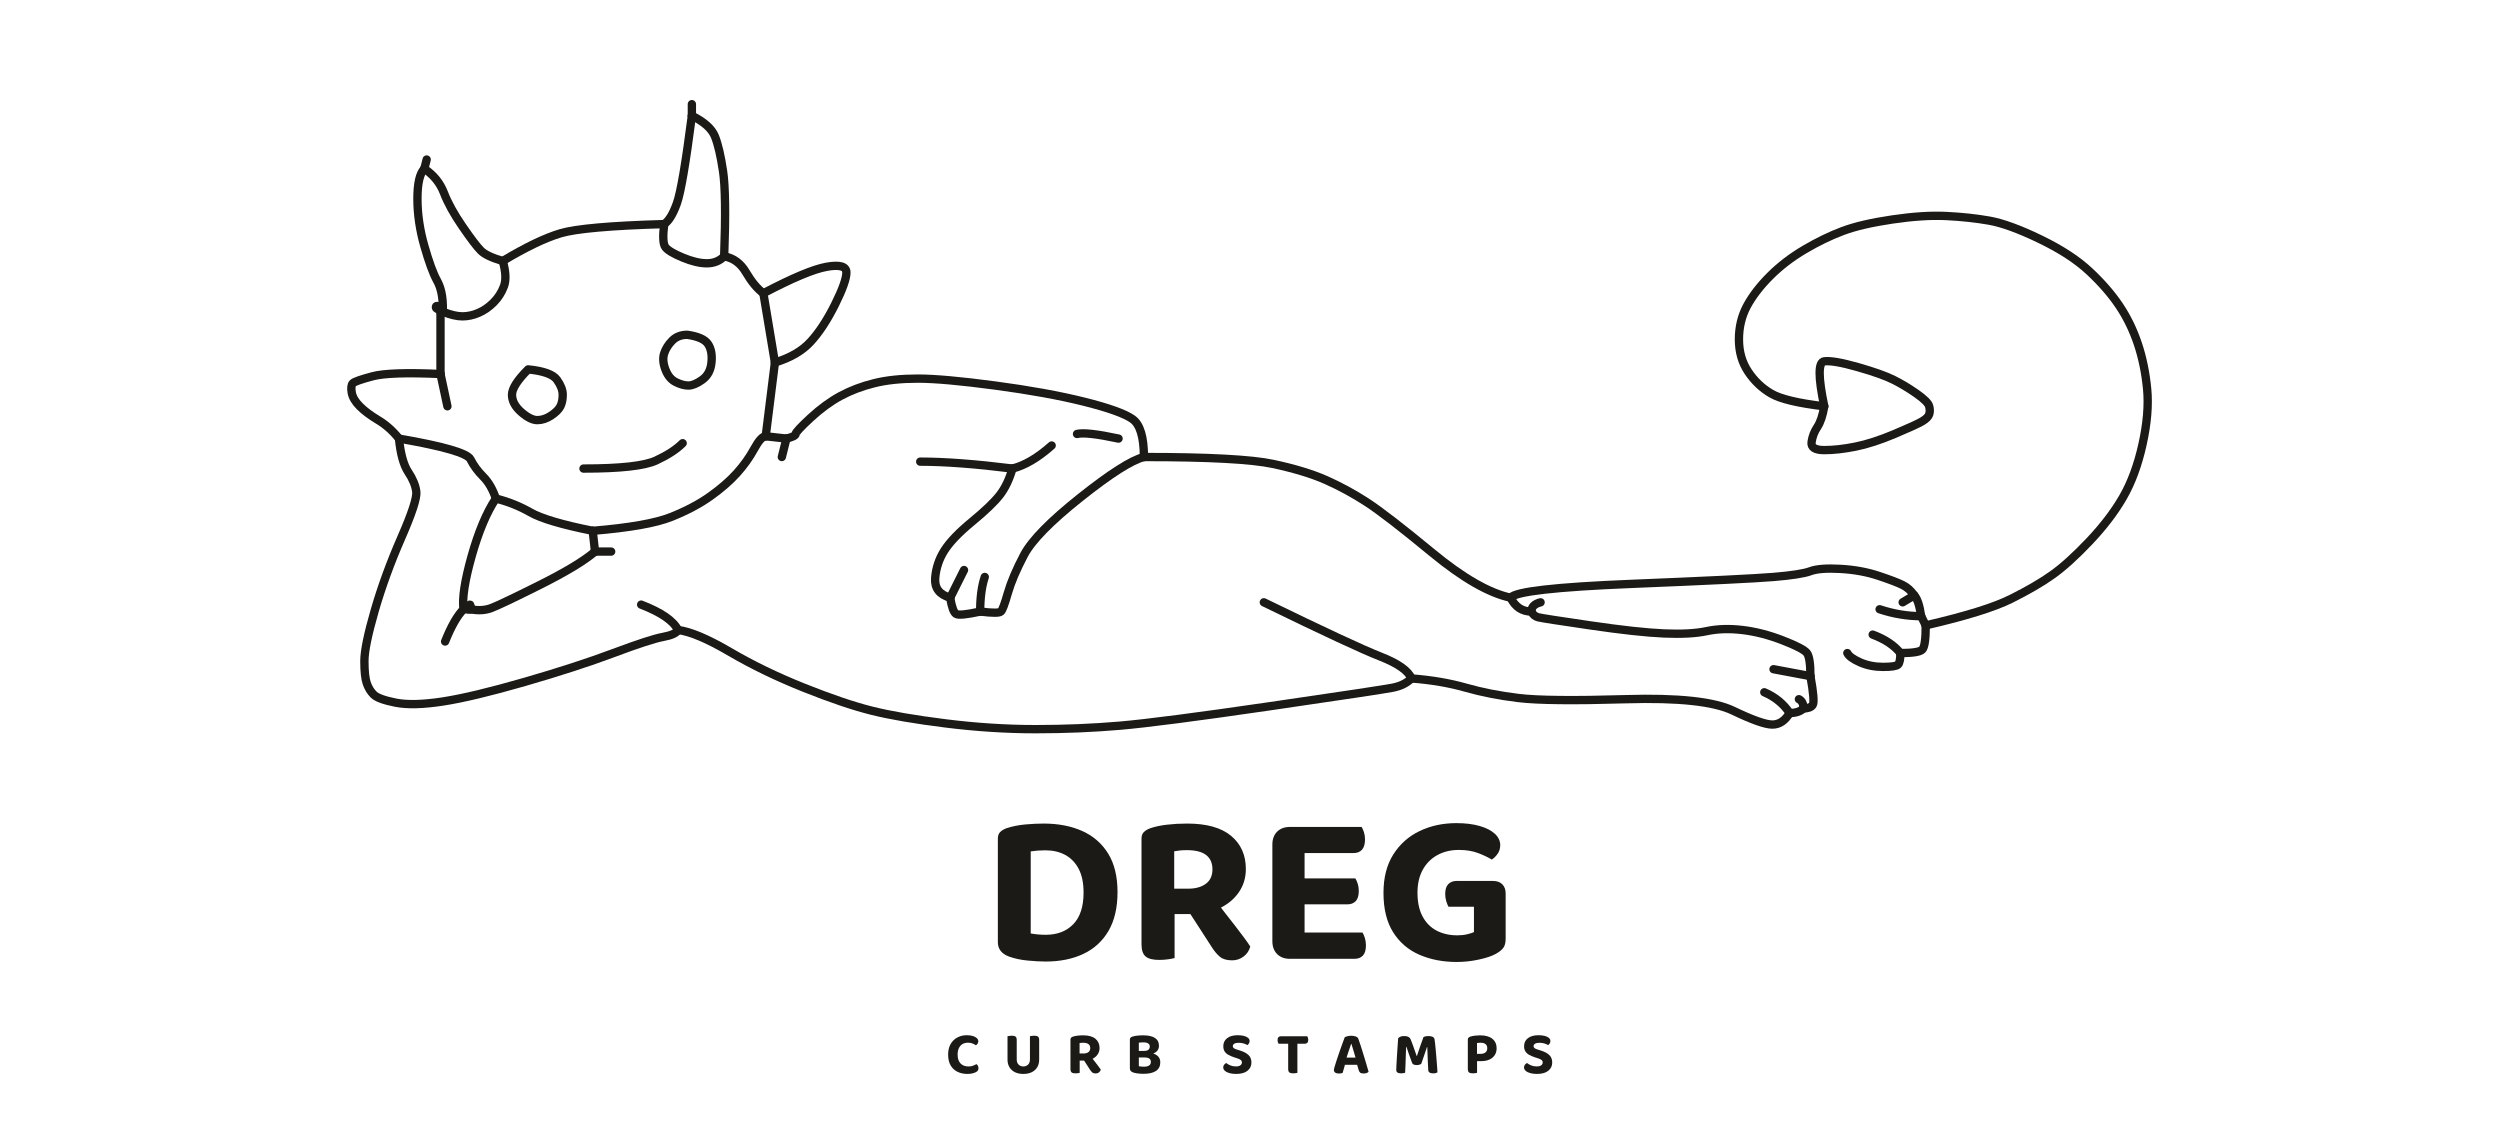
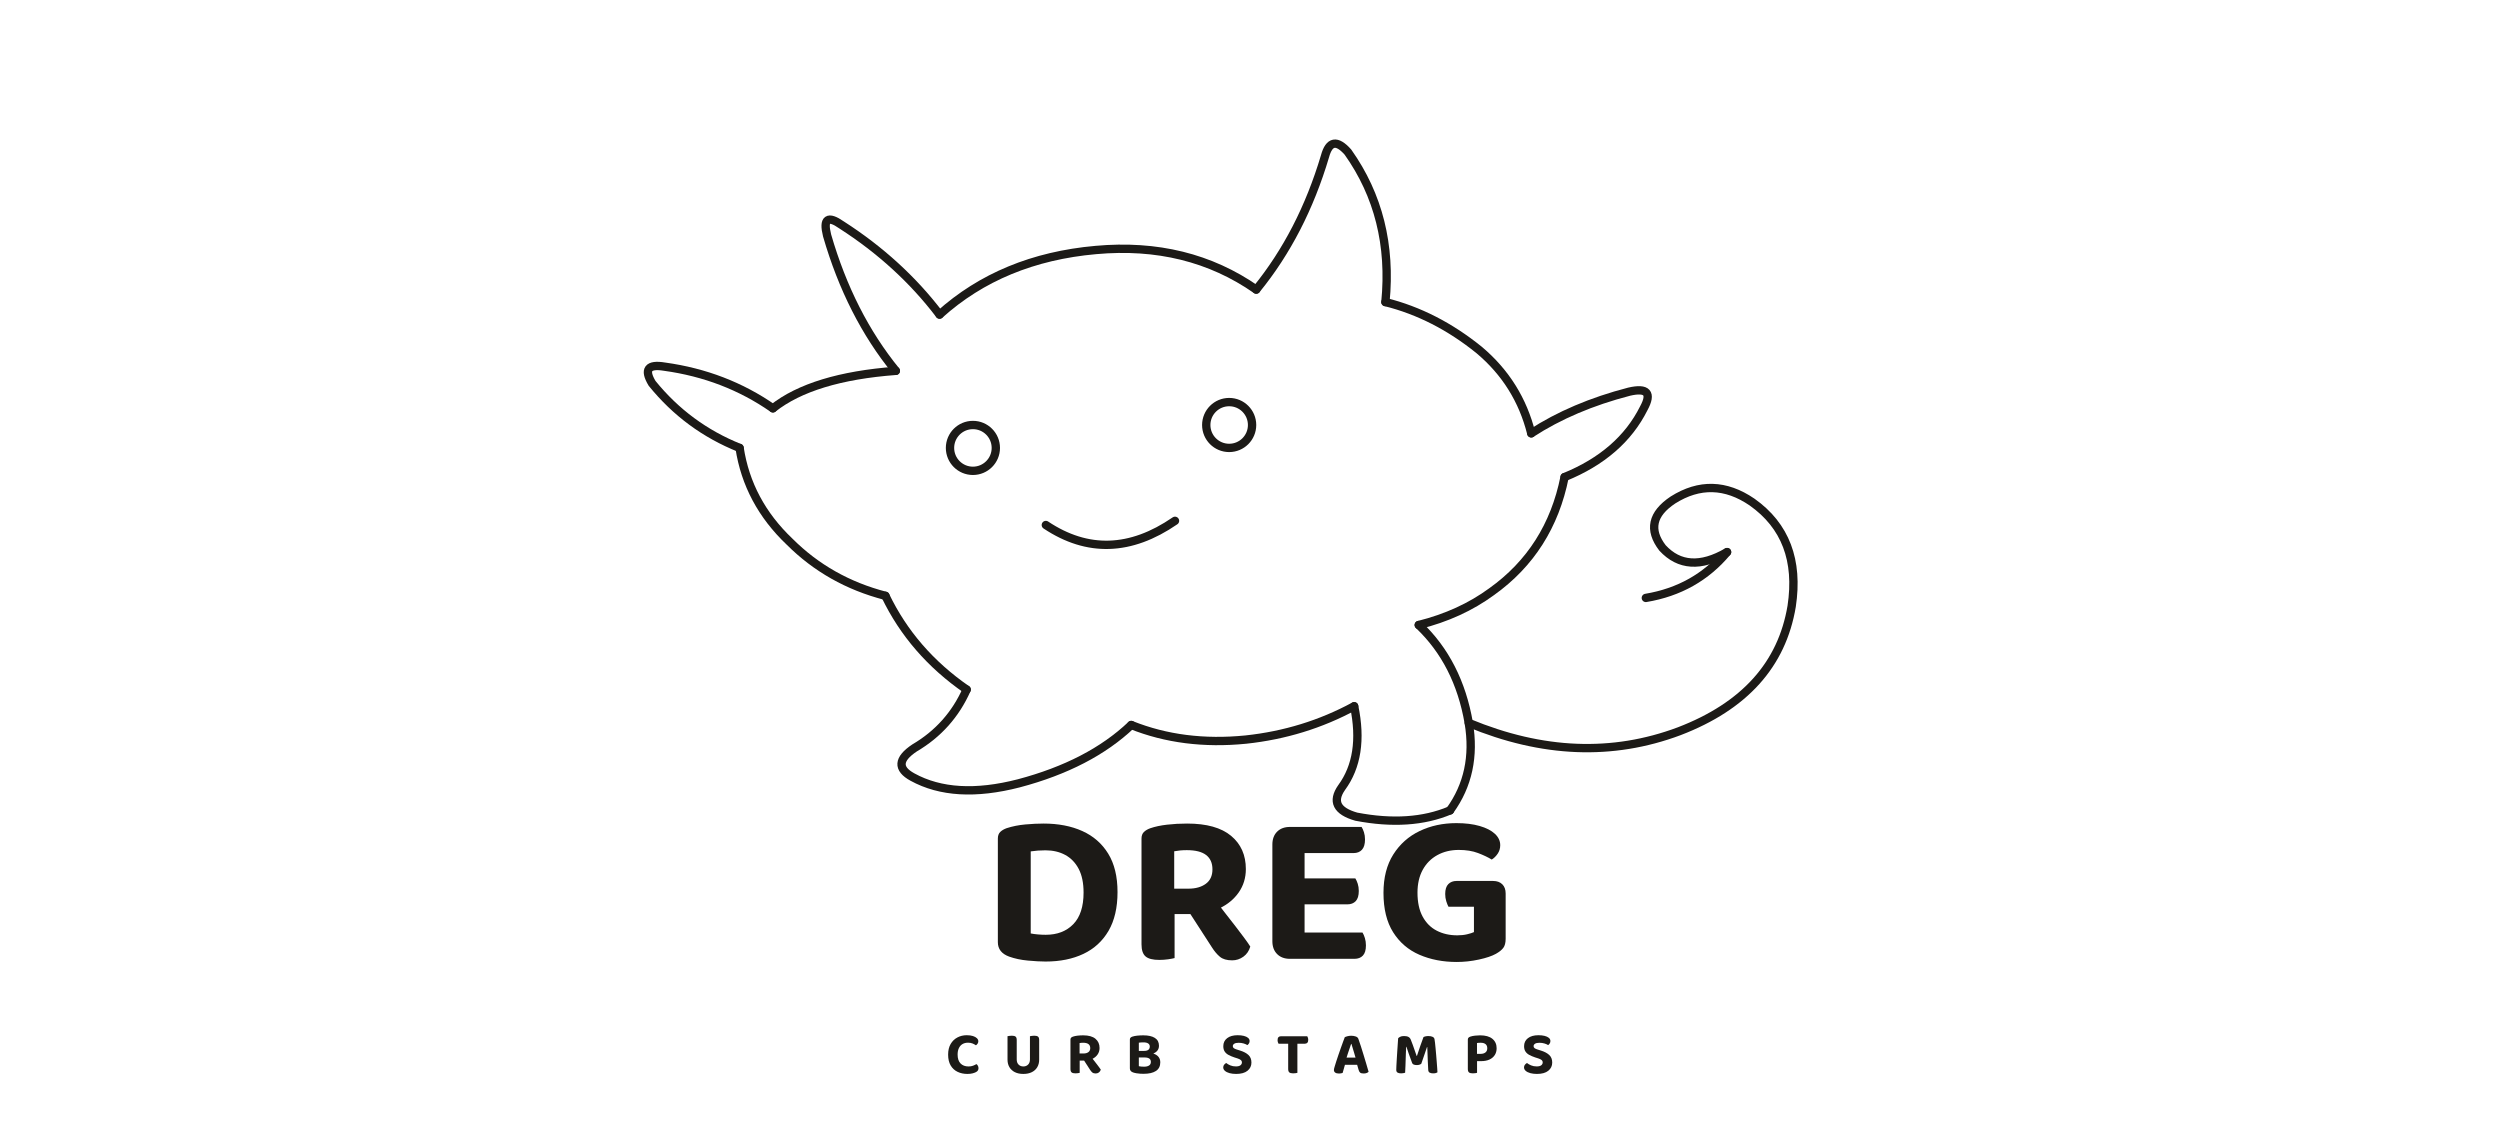
<svg xmlns="http://www.w3.org/2000/svg" viewBox="0 0 1200 550">
  <g fill="none">
    <g fill="none" stroke="#1c1a17" stroke-width="4" stroke-linecap="round" stroke-linejoin="round">
-       <path d="M 922.14 295.76 Q 921.03 288.01 918.82 285.79" />
-       <path d="M 922.14 295.76 Q 912.18 295.76 902.21 292.44" />
-       <path d="M 922.14 295.76 L 924.35 300.18" />
-       <path d="M 918.82 285.79 Q 916.61 282.47 913.28 280.81 Q 909.96 279.15 901.66 276.38 Q 893.36 273.62 883.39 273.06 Q 873.43 272.51 869.00 274.17 Q 864.58 275.83 851.29 276.94 Q 838.01 278.04 783.21 280.26 Q 728.41 282.47 725.09 286.90" />
-       <path d="M 918.82 285.79 L 913.28 289.11" />
-       <path d="M 285.61 264.76 L 284.50 254.80" />
-       <path d="M 285.61 264.76 L 293.36 264.76" />
-       <path d="M 285.61 264.76 Q 277.86 271.40 259.04 280.81 Q 240.22 290.22 235.79 291.88 Q 231.37 293.54 225.83 292.44" />
-       <path d="M 725.09 286.90 Q 709.59 283.58 687.45 265.31 Q 665.31 247.05 655.90 240.96 Q 646.49 234.87 636.53 230.44 Q 626.57 226.01 611.07 222.69 Q 595.57 219.37 549.08 219.37" />
-       <path d="M 725.09 286.90 Q 728.41 293.54 735.06 293.54" />
-       <path d="M 212.55 147.42 L 211.44 147.42" />
-       <path d="M 212.55 147.42 Q 212.55 139.67 209.78 134.69 Q 207.01 129.70 203.69 118.08 Q 200.37 106.46 200.37 95.39 Q 200.37 84.32 203.69 81.00" />
-       <path d="M 212.55 147.42 L 212.55 148.52" />
-       <path d="M 875.65 195.02 Q 871.22 173.99 875.65 173.43 Q 880.07 172.88 891.70 176.20 Q 903.32 179.52 908.86 182.29 Q 914.39 185.06 919.93 188.93 Q 925.46 192.80 926.01 195.02 Q 926.57 197.23 926.01 198.89 Q 925.46 200.55 922.69 202.21 Q 919.93 203.87 909.41 208.30 Q 898.89 212.73 890.59 214.39 Q 882.29 216.05 875.65 216.05 Q 869.00 216.05 869.56 212.18 Q 870.11 208.30 872.32 204.98 Q 874.54 201.66 875.65 195.02" />
-       <path d="M 875.65 195.02 Q 856.83 192.80 850.18 188.93 Q 843.54 185.06 839.11 178.41 Q 834.69 171.77 834.69 162.92 Q 834.69 154.06 838.56 146.86 Q 842.44 139.67 849.63 132.47 Q 856.83 125.28 866.24 119.74 Q 875.65 114.21 884.50 110.89 Q 893.36 107.56 908.30 105.35 Q 923.25 103.14 934.32 103.69 Q 945.39 104.24 954.80 105.90 Q 964.21 107.56 979.15 114.76 Q 994.10 121.96 1002.95 130.26 Q 1011.81 138.56 1017.34 146.86 Q 1022.88 155.17 1026.20 165.13 Q 1029.52 175.09 1030.63 186.72 Q 1031.73 198.34 1028.41 213.28 Q 1025.09 228.23 1019.00 238.75 Q 1012.92 249.26 1002.95 259.78 Q 992.99 270.30 985.24 275.83 Q 977.49 281.37 965.31 287.45 Q 953.14 293.54 924.35 300.18" />
-       <path d="M 536.90 210.52 Q 521.40 207.20 516.97 208.30" />
-       <path d="M 366.42 140.77 Q 387.45 129.70 396.86 128.04 Q 406.27 126.38 406.27 130.81 Q 406.27 135.24 400.74 146.31 Q 395.20 157.38 389.11 164.02 Q 383.03 170.66 371.96 173.99" />
-       <path d="M 366.42 140.77 Q 361.99 137.45 358.12 130.81 Q 354.24 124.17 347.60 123.06" />
-       <path d="M 366.42 140.77 L 371.96 173.99" />
-       <path d="M 327.68 212.73 Q 323.25 217.16 314.94 221.03 Q 306.64 224.91 280.07 224.91" />
-       <path d="M 462.73 273.62 L 456.09 286.90" />
-       <path d="M 504.80 213.84 Q 494.83 222.69 485.98 224.91" />
-       <path d="M 225.83 291.33 L 224.72 291.33" />
-       <path d="M 225.83 291.33 Q 225.83 289.11 224.72 291.33" />
-       <path d="M 225.83 291.33 L 225.83 292.44" />
-       <path d="M 606.64 289.11 Q 649.82 310.15 662.55 315.13 Q 675.28 320.11 677.49 325.65" />
-       <path d="M 211.44 179.52 L 211.44 149.63" />
-       <path d="M 211.44 179.52 Q 187.08 178.41 178.78 180.63 Q 170.48 182.84 169.37 183.95 Q 168.27 185.06 168.82 188.38 Q 169.37 191.70 172.69 195.02 Q 176.01 198.34 181.55 201.66 Q 187.08 204.98 191.51 210.52" />
-       <path d="M 211.44 179.52 L 214.76 195.02" />
-       <path d="M 485.98 224.91 Q 459.41 221.59 441.70 221.59" />
-       <path d="M 485.98 224.91 Q 483.76 232.66 479.89 237.64 Q 476.01 242.62 466.61 250.37 Q 457.20 258.12 453.32 264.21 Q 449.45 270.30 448.89 277.49 Q 448.34 284.69 456.09 286.90" />
-       <path d="M 307.75 290.22 Q 322.14 295.76 325.46 302.40" />
-       <path d="M 677.49 325.65 Q 691.88 326.75 703.51 330.07 Q 715.13 333.39 728.97 335.06 Q 742.80 336.72 780.44 335.61 Q 818.08 334.50 831.92 341.14 Q 845.76 347.79 850.74 347.79 Q 855.72 347.79 859.04 342.25" />
-       <path d="M 677.49 325.65 Q 674.17 328.97 668.63 330.07 Q 663.10 331.18 609.96 338.93 Q 556.83 346.68 537.45 348.34 Q 518.08 350.00 497.05 350.00 Q 476.01 350.00 453.87 347.23 Q 431.73 344.46 418.45 341.14 Q 405.17 337.82 385.79 330.07 Q 366.42 322.32 350.37 312.92 Q 334.32 303.51 325.46 302.40" />
-       <path d="M 375.28 219.37 L 377.49 210.52" />
-       <path d="M 735.06 293.54 Q 735.06 290.22 739.48 289.11" />
-       <path d="M 735.06 293.54 Q 736.16 295.76 738.38 296.31 Q 740.59 296.86 763.28 300.18 Q 785.98 303.51 798.71 304.06 Q 811.44 304.61 819.19 302.95 Q 826.94 301.29 836.35 302.40 Q 845.76 303.51 855.72 307.38 Q 865.68 311.25 867.34 313.47 Q 869.00 315.68 869.00 324.54" />
-       <path d="M 886.72 313.47 Q 887.82 315.68 892.80 317.90 Q 897.79 320.11 903.87 320.11 Q 909.96 320.11 911.07 319.00 Q 912.18 317.90 912.18 313.47" />
-       <path d="M 846.86 332.29 Q 854.61 335.61 859.04 342.25" />
-       <path d="M 211.44 149.63 L 211.44 148.52" />
-       <path d="M 211.44 149.63 L 212.55 149.63" />
-       <path d="M 377.49 210.52 L 367.53 209.41" />
-       <path d="M 377.49 210.52 Q 381.92 209.41 381.92 208.30 Q 381.92 207.20 389.11 200.55 Q 396.31 193.91 403.51 190.04 Q 410.70 186.16 419.56 183.95 Q 428.41 181.73 440.59 181.73 Q 452.77 181.73 477.68 185.06 Q 502.58 188.38 520.30 192.80 Q 538.01 197.23 543.54 201.11 Q 549.08 204.98 549.08 219.37" />
-       <path d="M 224.72 291.33 L 224.72 292.44" />
-       <path d="M 191.51 210.52 Q 223.62 216.05 225.83 220.48 Q 228.04 224.91 231.92 228.78 Q 235.79 232.66 238.01 239.30" />
-       <path d="M 191.51 210.52 Q 192.62 221.59 195.94 226.57 Q 199.26 231.55 199.82 235.98 Q 200.37 240.41 192.62 258.12 Q 184.87 275.83 179.89 292.99 Q 174.91 310.15 174.91 317.34 Q 174.91 324.54 176.01 327.86 Q 177.12 331.18 179.34 333.39 Q 181.55 335.61 189.85 337.27 Q 198.15 338.93 212.55 336.72 Q 226.94 334.50 251.85 327.31 Q 276.75 320.11 294.46 313.47 Q 312.18 306.83 318.27 305.72 Q 324.35 304.61 325.46 302.40" />
-       <path d="M 898.89 304.61 Q 907.75 307.93 912.18 313.47" />
-       <path d="M 211.44 147.42 Q 209.23 146.31 209.23 147.42 Q 209.23 148.52 211.44 148.52" />
-       <path d="M 211.44 147.42 L 211.44 148.52" />
-       <path d="M 204.80 76.57 L 203.69 81.00" />
-       <path d="M 332.10 55.54 L 332.10 50.00" />
-       <path d="M 332.10 55.54 Q 340.96 59.96 343.17 65.50 Q 345.39 71.03 347.05 82.10 Q 348.71 93.17 347.60 123.06" />
-       <path d="M 332.10 55.54 Q 327.68 89.85 324.91 97.60 Q 322.14 105.35 318.82 107.56" />
-       <path d="M 222.51 292.44 Q 221.40 284.69 226.38 266.97 Q 231.37 249.26 238.01 239.30" />
-       <path d="M 222.51 292.44 L 224.72 292.44" />
-       <path d="M 222.51 292.44 Q 218.08 296.86 213.65 307.93" />
-       <path d="M 225.83 292.44 L 224.72 292.44" />
-       <path d="M 851.29 321.22 L 869.00 324.54" />
-       <path d="M 865.68 340.04 Q 865.68 336.72 863.47 335.61" />
-       <path d="M 865.68 340.04 Q 869.00 340.04 870.11 338.38 Q 871.22 336.72 869.00 324.54" />
-       <path d="M 865.68 340.04 Q 863.47 342.25 859.04 342.25" />
-       <path d="M 367.53 209.41 L 371.96 173.99" />
-       <path d="M 367.53 209.41 Q 365.31 209.41 361.99 215.50 Q 358.67 221.59 353.69 227.12 Q 348.71 232.66 340.96 238.19 Q 333.21 243.73 322.14 248.15 Q 311.07 252.58 284.50 254.80" />
-       <path d="M 470.48 293.54 Q 470.48 283.58 472.69 276.94" />
-       <path d="M 470.48 293.54 Q 460.52 295.76 458.86 294.65 Q 457.20 293.54 456.09 286.90" />
-       <path d="M 470.48 293.54 Q 479.34 294.65 480.44 293.54 Q 481.55 292.44 483.76 284.69 Q 485.98 276.94 491.51 266.42 Q 497.05 255.90 518.63 238.75 Q 540.22 221.59 549.08 219.37" />
-       <path d="M 924.35 300.18 Q 924.35 310.15 922.69 311.81 Q 921.03 313.47 912.18 313.47" />
-       <path d="M 241.33 125.28 Q 257.93 115.31 269.00 111.99 Q 280.07 108.67 318.82 107.56" />
-       <path d="M 241.33 125.28 Q 233.58 123.06 230.81 120.30 Q 228.04 117.53 221.96 108.67 Q 215.87 99.82 213.10 92.62 Q 210.33 85.42 203.69 81.00" />
-       <path d="M 241.33 125.28 Q 243.54 133.03 241.88 137.45 Q 240.22 141.88 236.90 145.20 Q 233.58 148.52 229.70 150.18 Q 225.83 151.85 221.96 151.85 Q 218.08 151.85 212.55 149.63" />
-       <path d="M 212.55 148.52 L 211.44 148.52" />
-       <path d="M 212.55 148.52 L 212.55 149.63" />
-       <path d="M 284.50 254.80 Q 262.36 250.37 254.61 245.94 Q 246.86 241.51 238.01 239.30" />
-       <path d="M 318.82 107.56 Q 317.71 116.42 319.37 118.63 Q 321.03 120.85 327.68 123.62 Q 334.32 126.38 339.30 126.38 Q 344.28 126.38 347.60 123.06" />
-       <path d="M 329.89 160.70 Q 325.46 160.70 322.69 163.47 Q 319.93 166.24 318.82 169.56 Q 317.71 172.88 319.37 177.31 Q 321.03 181.73 324.35 183.39 Q 327.68 185.06 330.44 185.06 Q 333.21 185.06 337.08 182.29 Q 340.96 179.52 341.51 173.99 Q 342.07 168.45 339.85 165.13 Q 337.64 161.81 329.89 160.70" />
-       <path d="M 253.51 177.31 Q 264.58 178.41 267.34 182.29 Q 270.11 186.16 270.11 189.48 Q 270.11 192.80 269.00 195.02 Q 267.90 197.23 264.58 199.45 Q 261.25 201.66 257.93 201.66 Q 254.61 201.66 250.18 197.79 Q 245.76 193.91 245.76 189.48 Q 245.76 185.06 253.51 177.31" />
+       <path d="M430 178 Q408 151 397 113 Q394 101 404 108 Q432 126 451 151" />
+       <path d="M451 151 Q481 124 526 120 Q570 116 603 139" />
+       <path d="M603 139 Q625 112 636 75 Q639 64 647 73 Q669 104 665 145" />
+       <path d="M665 145 Q689 151 710 168 Q729 184 735 208" />
+       <path d="M735 208 Q755 195 782 188 Q795 185 789 196 Q778 218 751 229" />
+       <path d="M751 229 Q744 264 716 284 Q701 295 681 300" />
+       <path d="M681 300 Q700 318 705 347 Q709 371 696 389" />
+       <path d="M696 389 Q677 397 651 392 Q637 388 644 378 Q655 363 650 339" />
+       <path d="M650 339 Q626 352 598 355 Q568 358 543 348" />
+       <path d="M543 348 Q523 367 489 376 Q458 384 438 373 Q427 367 439 359 Q456 349 464 331" />
+       <path d="M464 331 Q438 313 425 286" />
+       <path d="M425 286 Q398 279 379 260 Q359 241 355 215" />
+       <path d="M355 215 Q330 205 313 184 Q307 174 319 176 Q348 180 371 196" />
+       <path d="M371 196 Q390 181 430 178" />
+       <circle cx="467" cy="215" r="11" />
+       <circle cx="590" cy="204" r="11" />
+       <path d="M502 252 Q532 272 564 250" />
+       <path d="M705 347 Q758 369 806 351 Q853 333 860 291 Q865 258 841 241 Q822 228 803 240 Q788 250 798 263 Q810 276 829 265" />
+       <path d="M829 265 Q814 283 790 287" />
    </g>
  </g>
  <g fill="#1c1a17">
    <path d="M520.113 428.446Q520.113 438.522 515.178 443.61Q510.242 448.697 501.947 448.697Q500.195 448.697 498.205 448.529Q496.214 448.36 494.746 448.052V408.666Q496.431 408.408 498.176 408.279Q499.921 408.15 501.801 408.15Q507.213 408.15 511.325 410.382Q515.438 412.614 517.775 417.085Q520.113 421.557 520.113 428.446ZM536.412 428.209Q536.412 417.023 531.938 409.753Q527.464 402.484 519.504 398.896Q511.544 395.308 500.878 395.308Q496.901 395.308 492.133 395.738Q487.366 396.169 483.193 397.525Q481.292 398.203 480.132 399.324Q478.971 400.445 478.971 402.505V452.246Q478.971 457.18 484.367 459.164Q488.427 460.624 493.429 461.082Q498.432 461.539 501.893 461.539Q512.297 461.539 520.049 457.86Q527.801 454.18 532.107 446.784Q536.412 439.387 536.412 428.209Z" />
    <path d="M563.619 426.558H570.441Q575.608 426.558 578.79 424.218Q581.973 421.878 581.973 417.302Q581.973 412.751 578.938 410.411Q575.903 408.071 569.667 408.071Q567.966 408.071 566.489 408.212Q565.012 408.354 563.619 408.612ZM571.864 438.767H547.923V402.53Q547.923 400.47 549.084 399.349Q550.244 398.228 552.145 397.55Q555.557 396.377 560.174 395.842Q564.792 395.308 569.821 395.308Q583.849 395.308 590.929 401.205Q598.009 407.101 598.009 417.144Q598.009 423.438 594.609 428.33Q591.208 433.222 585.34 435.995Q579.472 438.767 571.864 438.767ZM568.989 435.036 583.054 431.758Q585.492 435.003 588.059 438.243Q590.626 441.484 592.945 444.516Q595.264 447.549 597.157 450.078Q599.049 452.608 600.139 454.351Q599.249 457.462 596.818 459.214Q594.386 460.965 591.428 460.965Q587.605 460.965 585.552 459.251Q583.499 457.537 581.698 454.688ZM547.923 432.844H563.802V459.871Q562.783 460.158 560.715 460.458Q558.648 460.757 556.451 460.757Q551.792 460.757 549.857 459.07Q547.923 457.383 547.923 453.273Z" />
    <path d="M610.739 415.929H626.198V459.326Q625.228 459.588 623.294 459.913Q621.36 460.237 619.188 460.237Q615.29 460.237 613.015 457.949Q610.739 455.661 610.739 451.788ZM626.198 441.085 610.739 441.06V405.375Q610.739 401.477 613.015 399.202Q615.29 396.926 619.188 396.926Q621.36 396.926 623.294 397.238Q625.228 397.55 626.198 397.837ZM619.188 434.092V421.645H650.571Q651.199 422.614 651.709 424.182Q652.218 425.751 652.218 427.66Q652.218 430.984 650.754 432.538Q649.29 434.092 646.702 434.092ZM619.188 460.237V447.632H653.999Q654.627 448.602 655.137 450.236Q655.646 451.871 655.646 453.806Q655.646 457.13 654.182 458.683Q652.718 460.237 650.13 460.237ZM619.188 409.477V396.926H653.558Q654.186 397.895 654.696 399.464Q655.205 401.032 655.205 402.941Q655.205 406.265 653.741 407.871Q652.277 409.477 649.689 409.477Z" />
    <path d="M722.714 428.887V450.586Q722.714 453.485 721.582 454.983Q720.451 456.481 718.03 457.837Q715.193 459.426 709.866 460.587Q704.539 461.747 699.226 461.747Q689.317 461.747 681.328 458.29Q673.339 454.833 668.704 447.474Q664.07 440.115 664.07 428.567Q664.07 417.597 668.781 410.147Q673.493 402.696 681.42 398.898Q689.346 395.1 699.06 395.1Q705.462 395.1 710.211 396.466Q714.96 397.833 717.535 400.219Q720.11 402.604 720.11 405.687Q720.11 407.988 718.882 409.791Q717.655 411.594 716.037 412.589Q713.387 410.954 709.46 409.46Q705.533 407.967 700.212 407.967Q694.451 407.967 689.937 410.444Q685.424 412.921 682.909 417.508Q680.394 422.094 680.394 428.488Q680.394 435.377 682.855 439.938Q685.315 444.5 689.642 446.73Q693.968 448.959 699.488 448.959Q702.126 448.959 704.229 448.454Q706.332 447.948 707.492 447.408V435.227H695.266Q694.717 434.233 694.207 432.598Q693.698 430.963 693.698 429.133Q693.698 425.863 695.202 424.361Q696.705 422.859 699.135 422.859H716.661Q719.481 422.859 721.098 424.451Q722.714 426.042 722.714 428.887Z" />
    <path d="M469.588 499.818Q469.588 500.459 469.242 500.962Q468.896 501.465 468.445 501.742Q467.72 501.242 466.812 500.867Q465.904 500.491 464.654 500.491Q463.106 500.491 461.986 501.159Q460.866 501.828 460.26 503.107Q459.654 504.386 459.654 506.213Q459.654 509.009 461.055 510.454Q462.457 511.899 464.874 511.899Q466.139 511.899 467.039 511.552Q467.938 511.206 468.685 510.765Q469.13 511.079 469.402 511.593Q469.674 512.107 469.674 512.777Q469.674 513.354 469.371 513.839Q469.068 514.324 468.338 514.673Q467.782 514.961 466.776 515.224Q465.77 515.487 464.303 515.487Q461.742 515.487 459.652 514.491Q457.562 513.494 456.332 511.442Q455.102 509.39 455.102 506.213Q455.102 503.19 456.309 501.12Q457.517 499.05 459.556 497.976Q461.594 496.903 464.04 496.903Q465.767 496.903 467.007 497.295Q468.247 497.687 468.917 498.345Q469.588 499.002 469.588 499.818Z" />
    <path d="M491.202 515.487Q488.828 515.487 487.126 514.635Q485.424 513.782 484.516 512.24Q483.608 510.699 483.608 508.646V506.73H488.029V508.531Q488.029 510.123 488.923 511.011Q489.817 511.899 491.202 511.899Q492.587 511.899 493.481 511.011Q494.374 510.123 494.374 508.531V506.73H498.802V508.646Q498.802 510.699 497.894 512.24Q496.987 513.782 495.284 514.635Q493.582 515.487 491.202 515.487ZM488.029 507.611H483.608V497.382Q483.908 497.324 484.499 497.229Q485.09 497.135 485.658 497.135Q486.913 497.135 487.471 497.569Q488.029 498.003 488.029 499.222ZM498.802 507.655H494.374V497.382Q494.674 497.324 495.265 497.229Q495.856 497.135 496.424 497.135Q497.679 497.135 498.241 497.569Q498.802 498.003 498.802 499.222Z" />
    <path d="M518.198 505.675H520.101Q521.541 505.675 522.429 505.022Q523.316 504.37 523.316 503.094Q523.316 501.825 522.47 501.172Q521.624 500.52 519.885 500.52Q519.41 500.52 518.999 500.559Q518.587 500.599 518.198 500.671ZM520.497 509.079H513.822V498.975Q513.822 498.4 514.145 498.088Q514.469 497.775 514.999 497.586Q515.95 497.259 517.238 497.11Q518.525 496.961 519.928 496.961Q523.839 496.961 525.814 498.605Q527.788 500.249 527.788 503.05Q527.788 504.805 526.84 506.169Q525.891 507.533 524.255 508.306Q522.619 509.079 520.497 509.079ZM519.696 508.039 523.618 507.125Q524.298 508.03 525.013 508.933Q525.729 509.837 526.376 510.682Q527.022 511.528 527.55 512.233Q528.078 512.939 528.382 513.425Q528.134 514.292 527.456 514.781Q526.778 515.269 525.953 515.269Q524.887 515.269 524.314 514.791Q523.742 514.313 523.24 513.519ZM513.822 507.428H518.249V514.964Q517.965 515.044 517.389 515.128Q516.812 515.211 516.2 515.211Q514.9 515.211 514.361 514.741Q513.822 514.27 513.822 513.124Z" />
    <path d="M551.562 504.438V507.586H545.108V504.438ZM549.395 507.586 549.728 505.167Q552.141 505.167 553.732 505.742Q555.324 506.317 556.131 507.368Q556.937 508.419 556.937 509.908Q556.937 512.701 554.85 514.065Q552.764 515.429 548.902 515.429Q548.207 515.429 547.314 515.375Q546.421 515.32 545.512 515.171Q544.604 515.022 543.842 514.76Q542.338 514.214 542.338 512.831V498.975Q542.338 498.4 542.661 498.084Q542.985 497.768 543.515 497.586Q544.501 497.252 545.904 497.106Q547.307 496.961 548.781 496.961Q552.367 496.961 554.337 498.201Q556.307 499.442 556.307 501.981Q556.307 503.376 555.493 504.361Q554.678 505.346 553.127 505.86Q551.576 506.373 549.35 506.373L549.155 504.438Q550.562 504.438 551.228 503.894Q551.895 503.35 551.895 502.326Q551.895 501.383 551.124 500.86Q550.353 500.336 548.825 500.336Q548.258 500.336 547.647 500.376Q547.037 500.415 546.641 500.487V511.779Q547.117 511.902 547.832 511.956Q548.547 512.01 549.189 512.01Q550.648 512.01 551.531 511.451Q552.414 510.892 552.414 509.717Q552.414 508.628 551.651 508.107Q550.887 507.586 549.395 507.586Z" />
    <path d="M593.212 511.884Q594.759 511.884 595.439 511.319Q596.12 510.754 596.12 509.98Q596.12 509.253 595.583 508.812Q595.046 508.371 594.01 508.039L592.479 507.549Q590.909 507.018 589.712 506.379Q588.515 505.741 587.85 504.735Q587.184 503.729 587.184 502.166Q587.184 499.756 589.017 498.33Q590.85 496.903 594.099 496.903Q595.753 496.903 597.04 497.225Q598.328 497.548 599.071 498.169Q599.815 498.79 599.815 499.701Q599.815 500.342 599.502 500.834Q599.189 501.326 598.737 501.654Q598.078 501.206 596.967 500.871Q595.856 500.535 594.538 500.535Q593.143 500.535 592.443 500.988Q591.744 501.441 591.744 502.166Q591.744 502.74 592.212 503.102Q592.68 503.465 593.614 503.753L595.206 504.253Q597.85 505.067 599.269 506.406Q600.687 507.745 600.687 510.024Q600.687 512.447 598.799 513.967Q596.912 515.487 593.344 515.487Q591.575 515.487 590.179 515.107Q588.782 514.726 587.966 514.011Q587.149 513.295 587.149 512.34Q587.149 511.583 587.597 511.051Q588.044 510.519 588.583 510.242Q589.36 510.88 590.545 511.382Q591.73 511.884 593.212 511.884Z" />
    <path d="M618.561 500.978 618.527 497.412H627.488Q627.663 497.682 627.805 498.142Q627.947 498.601 627.947 499.134Q627.947 500.06 627.528 500.519Q627.108 500.978 626.387 500.978ZM622.631 497.412 622.666 500.978H613.698Q613.522 500.701 613.38 500.241Q613.238 499.782 613.238 499.25Q613.238 498.294 613.658 497.853Q614.077 497.412 614.798 497.412ZM618.327 500.195H622.748V514.964Q622.471 515.044 621.891 515.128Q621.311 515.211 620.705 515.211Q619.406 515.211 618.867 514.741Q618.327 514.27 618.327 513.124Z" />
    <path d="M648.686 501.09H648.526Q648.224 502 647.838 503.131Q647.453 504.262 647.039 505.494Q646.625 506.727 646.25 507.955L645.731 510.55Q645.557 511.116 645.395 511.723Q645.233 512.33 645.064 512.91Q644.896 513.49 644.745 514.02Q644.594 514.55 644.471 514.992Q644.136 515.101 643.731 515.2Q643.326 515.298 642.765 515.298Q641.551 515.298 640.913 514.853Q640.275 514.408 640.275 513.593Q640.275 513.222 640.384 512.847Q640.493 512.472 640.631 511.977Q640.891 511.035 641.366 509.581Q641.84 508.127 642.416 506.434Q642.992 504.741 643.582 503.082Q644.172 501.423 644.677 500.039Q645.183 498.654 645.492 497.858Q645.922 497.609 646.805 497.383Q647.688 497.157 648.555 497.157Q649.797 497.157 650.785 497.518Q651.773 497.88 652.028 498.682Q652.592 500.21 653.235 502.231Q653.879 504.253 654.547 506.448Q655.216 508.643 655.834 510.719Q656.453 512.795 656.922 514.454Q656.609 514.803 656 515.039Q655.391 515.276 654.566 515.276Q653.354 515.276 652.866 514.853Q652.377 514.43 652.13 513.542L651.197 510.292L650.7 507.827Q650.341 506.542 649.97 505.317Q649.6 504.093 649.273 503.007Q648.946 501.922 648.686 501.09ZM643.806 511.095 645.508 507.654H652.299L652.873 511.095Z" />
    <path d="M682.205 510.616Q681.87 510.872 681.338 511.054Q680.807 511.236 680.114 511.236Q679.209 511.236 678.604 511.003Q677.999 510.769 677.81 510.208Q676.824 507.467 676.153 505.63Q675.481 503.792 675.094 502.464H674.955Q674.868 504.286 674.811 505.808Q674.754 507.329 674.715 508.753Q674.676 510.177 674.618 511.666Q674.561 513.154 674.46 514.912Q674.132 515.014 673.603 515.116Q673.074 515.218 672.535 515.218Q671.434 515.218 670.82 514.843Q670.206 514.469 670.206 513.542Q670.206 512.907 670.268 511.646Q670.329 510.384 670.431 508.745Q670.532 507.105 670.644 505.285Q670.756 503.465 670.883 501.681Q671.009 499.897 671.11 498.383Q671.342 498.048 672.042 497.675Q672.741 497.303 673.953 497.303Q675.281 497.303 676.065 497.729Q676.849 498.156 677.198 499.103Q677.643 500.164 678.133 501.54Q678.622 502.916 679.105 504.315Q679.587 505.713 679.99 506.853H680.128Q680.963 504.286 681.806 501.852Q682.649 499.418 683.276 497.791Q683.669 497.58 684.296 497.442Q684.922 497.303 685.623 497.303Q686.863 497.303 687.64 497.675Q688.417 498.047 688.555 498.76Q688.671 499.319 688.805 500.508Q688.939 501.697 689.084 503.252Q689.229 504.806 689.371 506.498Q689.512 508.19 689.639 509.79Q689.766 511.391 689.857 512.681Q689.947 513.97 689.976 514.716Q689.539 514.978 689.062 515.098Q688.584 515.218 687.855 515.218Q686.935 515.218 686.271 514.879Q685.607 514.541 685.549 513.564Q685.419 511.28 685.336 509.234Q685.254 507.187 685.204 505.492Q685.154 503.796 685.089 502.588H684.951Q684.578 503.83 683.894 505.733Q683.211 507.635 682.205 510.616Z" />
    <path d="M708.958 505.853H710.691Q712.152 505.853 713.02 505.168Q713.888 504.483 713.888 503.173Q713.888 501.862 713.075 501.191Q712.261 500.52 710.719 500.52Q710.179 500.52 709.763 500.548Q709.347 500.577 708.958 500.648ZM710.969 509.346H704.56V498.975Q704.56 498.4 704.883 498.088Q705.207 497.775 705.737 497.586Q706.688 497.259 708.013 497.11Q709.338 496.961 710.424 496.961Q714.328 496.961 716.355 498.634Q718.382 500.306 718.382 503.166Q718.382 505.03 717.492 506.419Q716.603 507.808 714.949 508.577Q713.294 509.346 710.969 509.346ZM704.56 507.4H708.987V514.964Q708.703 515.044 708.127 515.128Q707.55 515.211 706.938 515.211Q705.638 515.211 705.099 514.741Q704.56 514.27 704.56 513.124Z" />
    <path d="M737.59 511.884Q739.137 511.884 739.817 511.319Q740.498 510.754 740.498 509.98Q740.498 509.253 739.961 508.812Q739.424 508.371 738.388 508.039L736.857 507.549Q735.287 507.018 734.09 506.379Q732.893 505.741 732.228 504.735Q731.562 503.729 731.562 502.166Q731.562 499.756 733.395 498.33Q735.228 496.903 738.477 496.903Q740.131 496.903 741.418 497.225Q742.706 497.548 743.449 498.169Q744.193 498.79 744.193 499.701Q744.193 500.342 743.88 500.834Q743.567 501.326 743.115 501.654Q742.456 501.206 741.345 500.871Q740.234 500.535 738.916 500.535Q737.521 500.535 736.821 500.988Q736.122 501.441 736.122 502.166Q736.122 502.74 736.59 503.102Q737.058 503.465 737.992 503.753L739.584 504.253Q742.228 505.067 743.647 506.406Q745.065 507.745 745.065 510.024Q745.065 512.447 743.177 513.967Q741.29 515.487 737.722 515.487Q735.953 515.487 734.557 515.107Q733.16 514.726 732.344 514.011Q731.527 513.295 731.527 512.34Q731.527 511.583 731.975 511.051Q732.422 510.519 732.961 510.242Q733.738 510.88 734.923 511.382Q736.108 511.884 737.59 511.884Z" />
  </g>
</svg>
